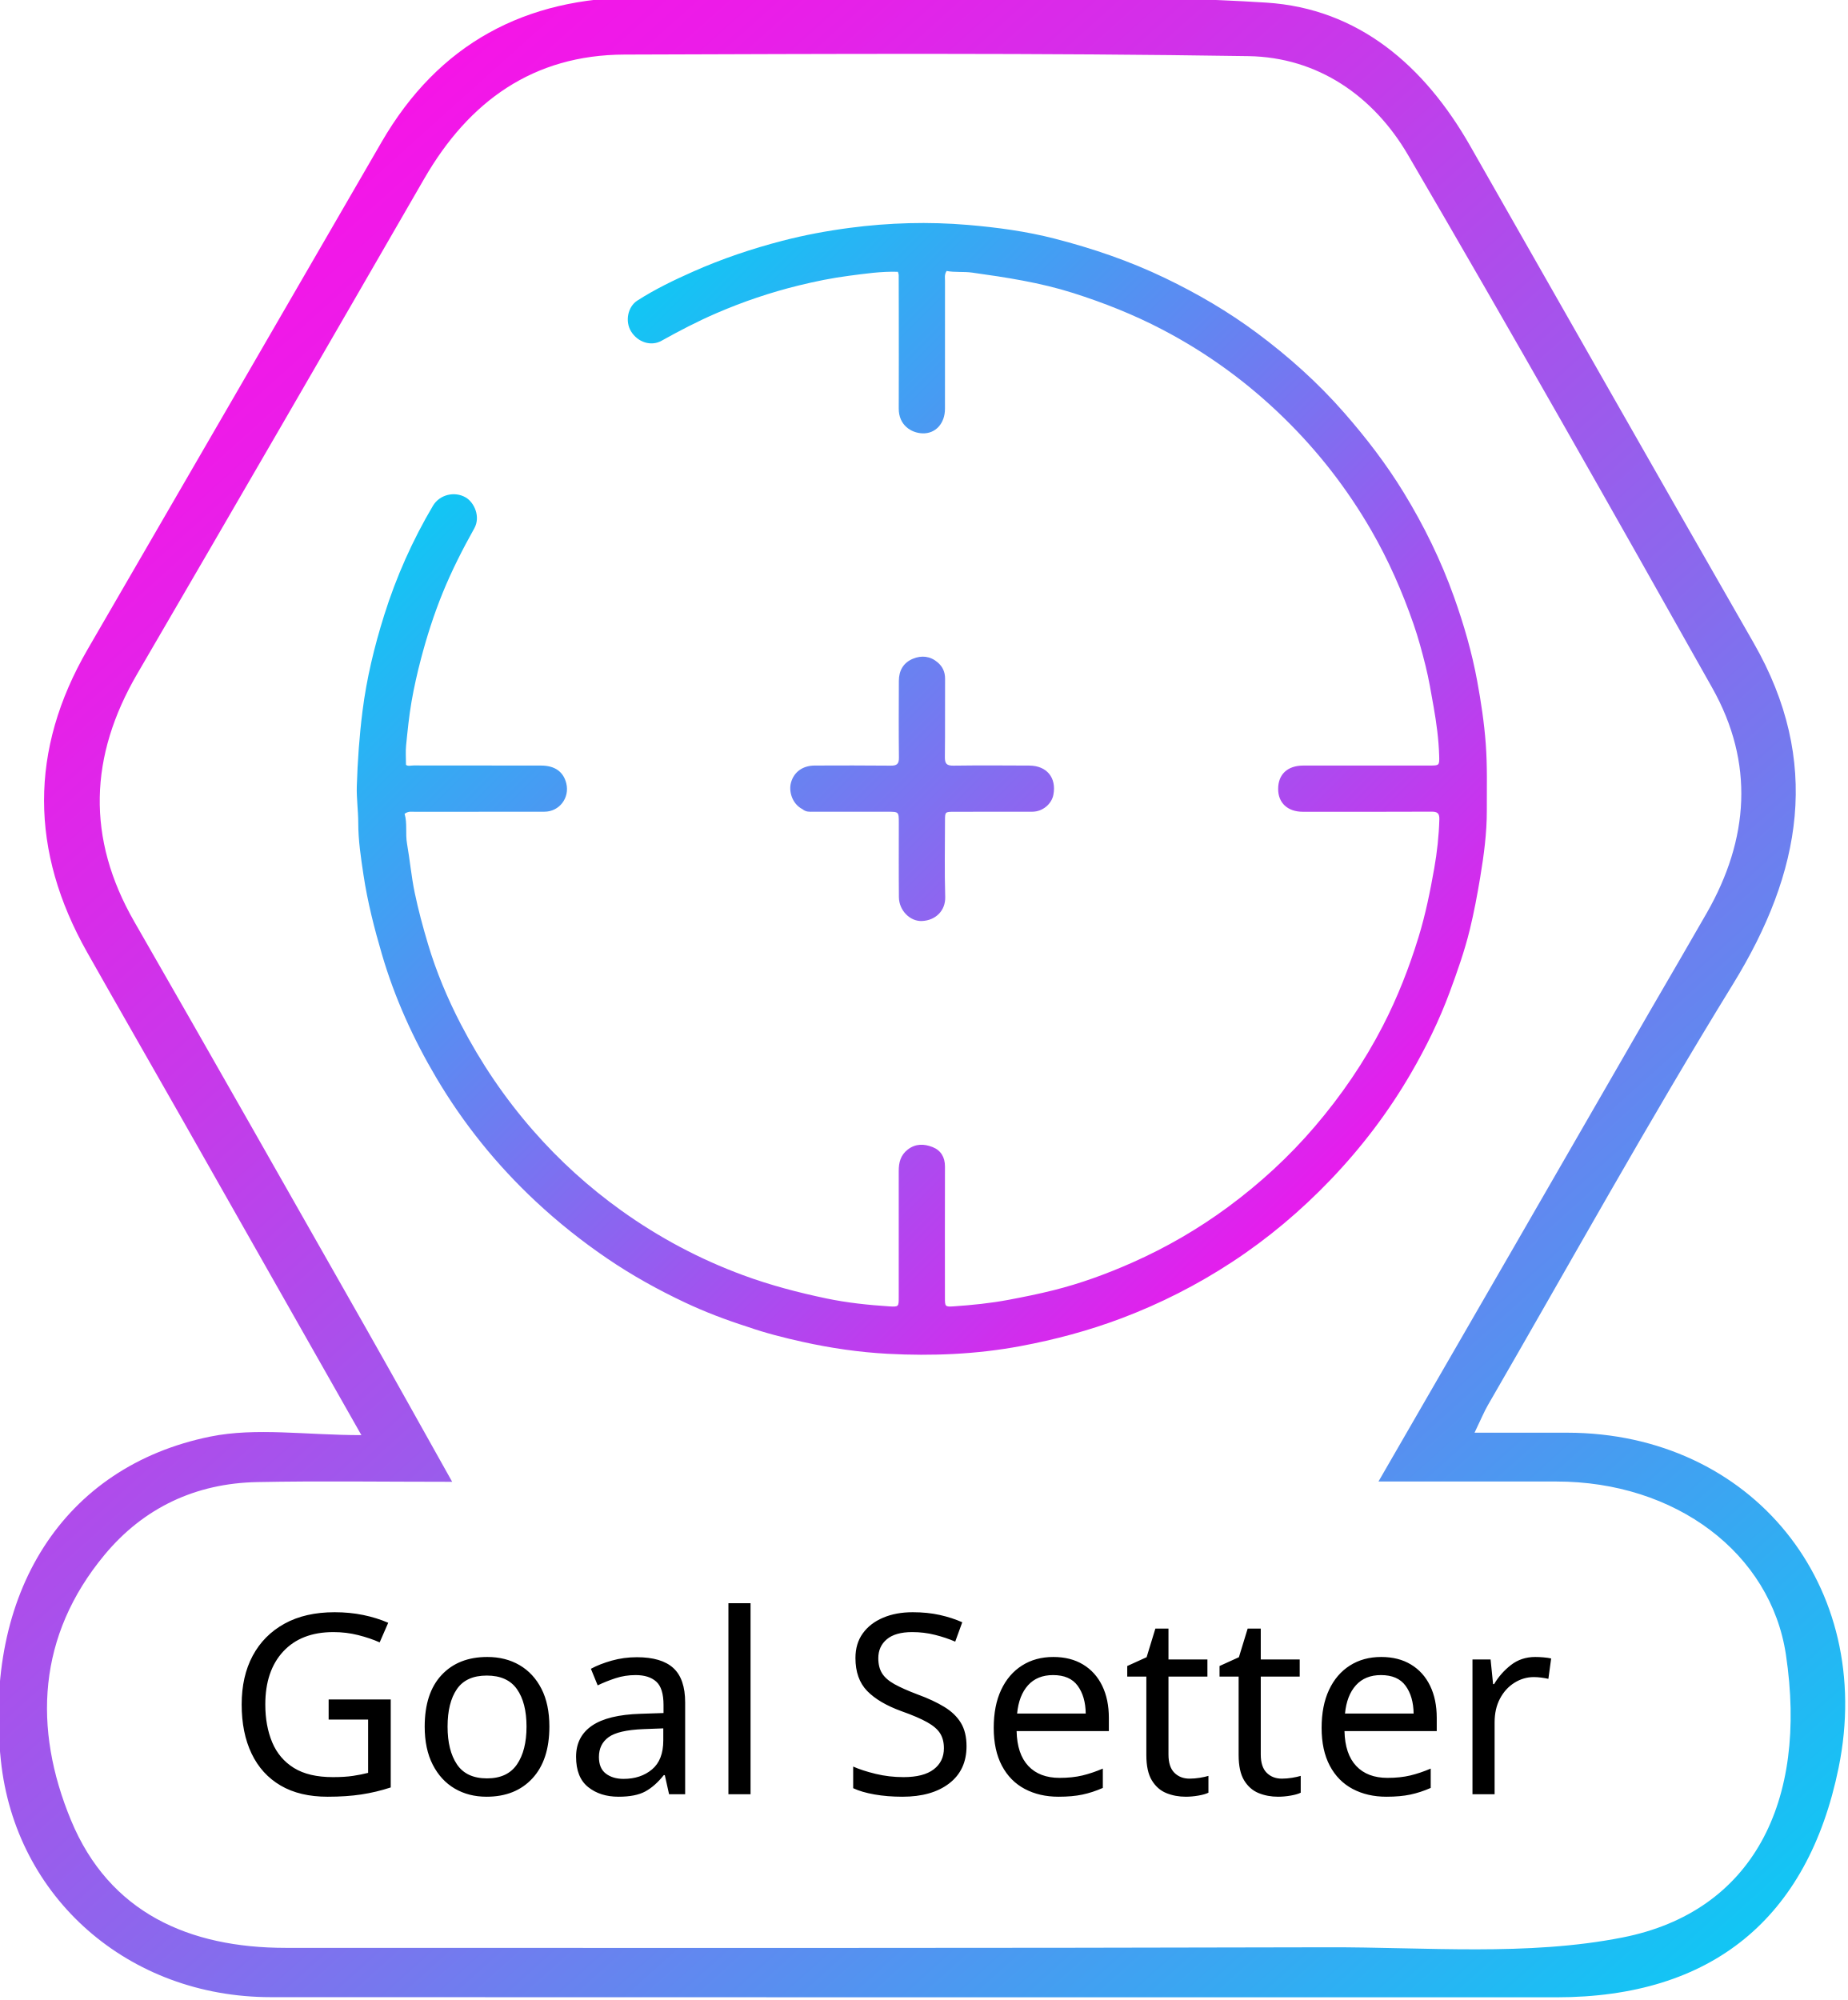
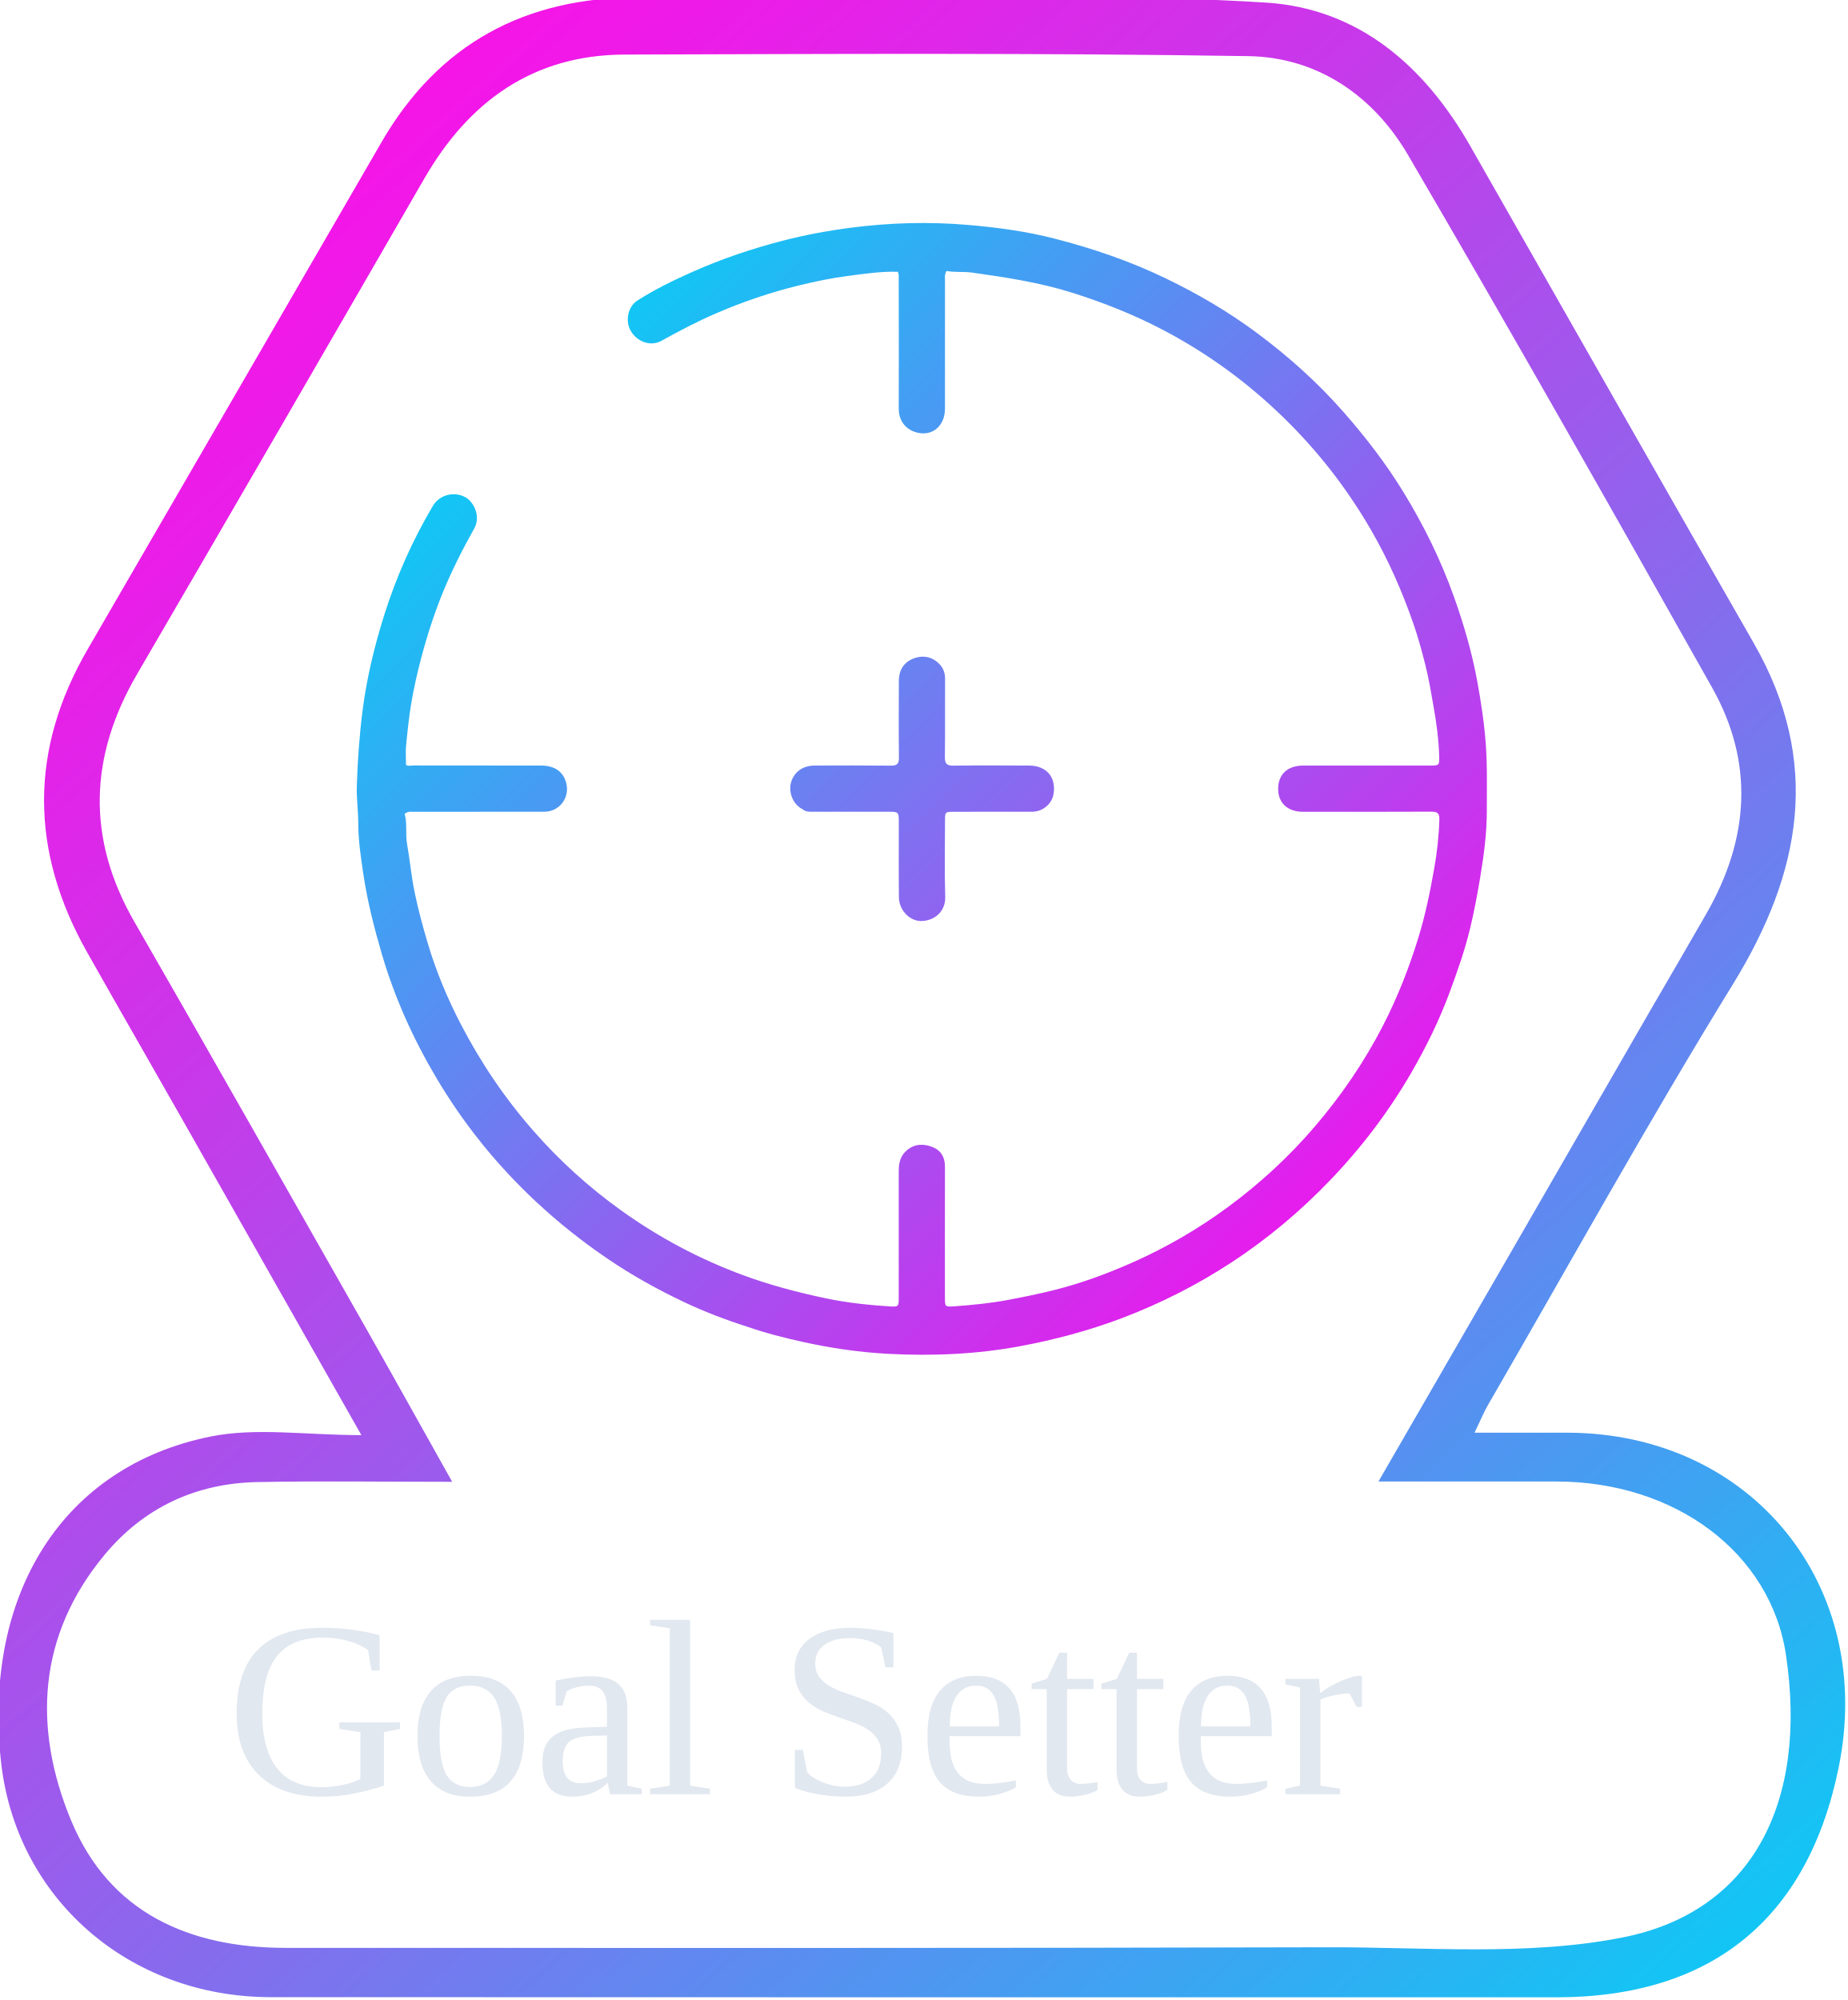
<svg xmlns="http://www.w3.org/2000/svg" version="1.1" id="Layer_1" x="0px" y="0px" viewBox="0 0 1197.19 1296" style="enable-background:new 0 0 1197.19 1296;" xml:space="preserve">
  <style type="text/css">
- 	.st0{font-family:'Helvetica-BoldOblique';}
+ 	.st0{fill:#e2e8f0;}
	.st1{font-size:162.888px;}
- 	.st2{letter-spacing:1;}
	.st3{fill:url(#SVGID_1_);}
	.st4{fill:url(#SVGID_2_);}
	.st5{fill:url(#SVGID_3_);}
</style>
  <text transform="matrix(1 0 0 1 146.6641 1162.655)" class="st0 st1 st2">Goal Setter</text>
  <g>
    <linearGradient id="SVGID_1_" gradientUnits="userSpaceOnUse" x1="1122.926" y1="1357.371" x2="61.632" y2="175.991">
      <stop offset="0" style="stop-color:#05D0F5" />
      <stop offset="0.183" style="stop-color:#3AA6F2" />
      <stop offset="0.481" style="stop-color:#8C67ED" />
      <stop offset="0.726" style="stop-color:#C739EA" />
      <stop offset="0.905" style="stop-color:#EC1CE8" />
      <stop offset="1" style="stop-color:#FA11E7" />
    </linearGradient>
    <path class="st3" d="M575.37-1.75C658.1-0.97,739.54-3.48,820.5,1.69c59.9,3.82,102.61,41.03,132.13,92.78   c61.24,107.39,122.25,214.91,183.74,322.15c44.08,76.89,31.25,148.55-13.43,221.15c-55.13,89.57-106.09,181.71-158.79,272.77   c-2.4,4.14-4.21,8.63-8.65,17.85c22.39,0,41.28-0.03,60.18,0c119.47,0.19,199.78,99.35,175.76,217.01   c-20.02,98.06-82.4,148.85-182.89,148.85c-277.68-0.01-555.37,0.01-833.05-0.09c-92.32-0.03-165.61-64.47-174.94-153.4   C-10.8,1032.55,40.75,950.3,136.3,930.9c29.71-6.03,61.67-0.94,97.88-0.94c-40.89-72.09-78.7-138.8-116.57-205.48   c-20.34-35.82-40.9-71.51-61.14-107.38c-36.98-65.51-37.62-130.98,0.37-196.44c63.53-109.49,126.96-219.04,190.4-328.57   C284.23,28.2,340.38-1.61,413.23-1.7C466.78-1.77,520.33-1.74,575.37-1.75z M1068.62,656.11c12.44-21.47,24.99-42.88,37.31-64.42   c27.44-47.98,30.98-97.27,3.59-145.97c-64.97-115.5-130.25-230.84-197.1-345.26C890,62.09,853.78,37.09,808.99,36.38   c-134.74-2.12-269.54-1.46-404.31-1.02c-59.06,0.19-100.77,30.17-129.77,80.42C213.15,222.83,151.22,329.77,88.99,436.54   c-31.17,53.47-33.1,106.56-1.91,160.8C137.31,684.7,186.97,772.39,236.76,860c18.16,31.97,36,64.12,56.25,100.21   c-45.46,0-85.96-0.63-126.44,0.18c-39.71,0.79-73.44,16.57-98.82,47.14c-43.47,52.37-46.47,112.3-21.73,172.01   c24.85,59.99,76.61,82.66,139.14,82.68c225.08,0.06,450.17,0.22,675.25-0.38c63.85-0.17,129.39,5.85,191.12-6.38   c84.35-16.71,120.02-87.91,105.77-183.11c-9.86-65.86-71.41-112.32-148.82-112.33c-36.85-0.01-73.71,0-115.24,0   C953.27,856.12,1010.48,757.11,1068.62,656.11z" />
  </g>
  <g>
    <g>
      <linearGradient id="SVGID_2_" gradientUnits="userSpaceOnUse" x1="316.56" y1="230.097" x2="889.933" y2="803.47">
        <stop offset="0" style="stop-color:#05D0F5" />
        <stop offset="1" style="stop-color:#F411EC" />
      </linearGradient>
      <path class="st4" d="M484.27,859.73c-14.08-4.51-27.54-9.63-40.55-15.77c-17.42-8.22-34.26-17.57-50.22-28.44    c-16.39-11.16-31.85-23.46-46.34-37c-25.32-23.65-46.87-50.4-64.47-80.16c-14.87-25.13-26.88-51.63-35.16-79.81    c-4.98-16.96-9.35-34.05-11.97-51.47c-1.68-11.16-3.41-22.43-3.41-33.83c-0.01-7.96-1.19-15.88-0.94-23.87    c0.5-16.22,1.65-32.37,3.68-48.49c2.67-21.27,7.69-41.99,14.09-62.34c7.8-24.78,18.32-48.44,31.58-70.82    c4.28-7.22,14.01-9.63,21.28-5.35c5.43,3.2,9.75,12.42,5.48,20.04c-7.6,13.56-14.63,27.42-20.5,41.84    c-5.68,13.97-10.26,28.3-14.09,42.9c-2.38,9.09-4.45,18.24-6.05,27.45c-1.63,9.39-2.57,18.92-3.53,28.41    c-0.4,3.99-0.07,8.04-0.07,12.58c1.16,1.07,3.22,0.42,5.07,0.42c27.48,0.05,54.96,0.02,82.43,0.06c8.97,0.01,14.52,4,16.38,11.54    c2.31,9.39-4.51,18.35-14.14,18.37c-27.97,0.06-55.93,0.01-83.9,0.06c-2.05,0.01-4.24-0.58-6.75,1.31    c1.87,6.12,0.42,12.76,1.59,19.39c1.85,10.51,2.78,21.17,4.96,31.66c2.34,11.26,5.34,22.33,8.62,33.32    c5.38,18.03,12.65,35.33,21.3,52.01c12.88,24.83,28.42,47.83,46.91,68.94c17.09,19.52,36.14,36.78,57.14,51.8    c24.33,17.41,50.54,31.39,78.71,41.79c17.67,6.53,35.77,11.28,54.1,15.12c13.45,2.82,27.17,4.26,40.9,5.15    c5.93,0.38,5.98,0.05,5.98-5.79c0.01-27.34,0.01-54.68,0-82.02c0-5.41,1.18-10.16,5.78-13.77c5.14-4.03,10.73-3.77,16.1-1.68    c5.38,2.09,8.1,6.56,8.08,12.65c-0.08,28.31-0.04,56.63-0.02,84.95c0,5.68,0.05,6.03,5.63,5.64c11.93-0.82,23.84-2.02,35.63-4.24    c9.68-1.83,19.33-3.77,28.89-6.16c17.63-4.39,34.64-10.61,51.22-17.96c21.99-9.75,42.71-21.75,62.08-36.04    c20.69-15.28,39.52-32.56,56.25-52.15c17.14-20.06,31.95-41.7,44.03-65.13c9.52-18.46,17.07-37.74,23.18-57.64    c4.48-14.58,7.49-29.45,10.13-44.38c1.86-10.48,3.03-21.16,3.34-31.88c0.11-3.93-1.27-5-5.05-4.98    c-27.8,0.13-55.61,0.08-83.41,0.07c-9.82,0-16-5.72-16-14.76c-0.01-9.49,6.06-15.18,16.3-15.19c27.32-0.02,54.63,0,81.95-0.01    c6.12,0,6.29-0.04,6.1-6.3c-0.32-10.7-1.76-21.3-3.62-31.83c-1.58-8.92-3.06-17.88-5.25-26.65c-2.27-9.08-4.71-18.13-7.79-27    c-7.3-21.01-16.19-41.28-27.32-60.55c-15.51-26.88-34.37-51.17-56.55-72.84c-23.46-22.93-49.71-42.09-78.78-57.29    c-18.53-9.69-37.88-17.38-57.84-23.72c-21.39-6.8-43.4-10.15-65.48-13.24c-5.55-0.78-11.27-0.04-16.55-1.06    c-1.55,2.4-1.05,4.41-1.05,6.31c-0.04,27.66-0.02,55.33-0.02,83c0,9.36-5.99,16.22-14.58,15.91c-7.3-0.26-15.42-5.32-15.37-16.07    c0.09-21.32,0.02-42.63,0.02-63.96c0-7.48,0-14.97-0.05-22.45c-0.01-0.76-0.35-1.52-0.52-2.21c-10.78-0.34-21.2,1.23-31.6,2.57    c-11.06,1.43-21.98,3.67-32.82,6.33c-18.25,4.49-35.99,10.5-53.23,17.95c-12.2,5.27-23.97,11.41-35.58,17.88    c-6.71,3.74-15.35,0.98-19.7-6.13c-3.97-6.47-2.17-15.94,4.1-19.96c11.49-7.36,23.74-13.28,36.2-18.8    c18.67-8.28,37.93-14.77,57.7-19.91c14.42-3.75,29.02-6.46,43.74-8.4c25.49-3.36,51.14-4.08,76.73-1.89    c18.84,1.61,37.68,4.15,56.02,8.87c24.6,6.32,48.58,14.5,71.58,25.56c20.94,10.07,40.9,21.72,59.49,35.55    c20.57,15.29,39.6,32.34,56.56,51.72c14.24,16.27,27.32,33.31,38.6,51.75c13.1,21.44,24.1,43.87,32.56,67.58    c6.38,17.87,11.65,36.06,15.06,54.66c2.45,13.33,4.49,26.78,5.51,40.39c1.09,14.48,0.66,28.93,0.7,43.39    c0.04,14.61-1.92,29.04-4.32,43.48c-1.89,11.34-4,22.6-6.72,33.74c-3.38,13.82-8.12,27.21-13.05,40.56    c-6.77,18.3-15.33,35.7-25.09,52.5c-14.55,25.06-31.96,47.97-52.03,68.93c-19.39,20.25-40.65,38.16-64.06,53.48    c-22.42,14.67-46.16,26.76-71.28,36.26c-21.4,8.09-43.37,13.95-65.77,18.13c-28.34,5.29-57.07,6.49-85.79,4.96    c-18.55-0.99-37.03-3.7-55.21-7.72C508.18,866.89,496.24,863.9,484.27,859.73z" />
      <linearGradient id="SVGID_3_" gradientUnits="userSpaceOnUse" x1="319.537" y1="233.007" x2="892.895" y2="806.365">
        <stop offset="0" style="stop-color:#05D0F5" />
        <stop offset="1" style="stop-color:#FA11EC" />
      </linearGradient>
      <path class="st5" d="M520.06,524.39c-6.94-3.56-9.04-11.83-7.49-17.3c1.96-6.95,7.65-10.99,15.4-11.02    c16.41-0.05,32.82-0.11,49.23,0.07c3.99,0.05,5.36-1.12,5.31-5.23c-0.2-16.58-0.11-33.17-0.05-49.76    c0.02-6.61,2.94-11.72,9.08-14.27c5.59-2.32,11.19-1.78,15.99,2.28c3.24,2.73,4.9,6.22,4.88,10.66    c-0.11,16.91,0.09,33.83-0.13,50.73c-0.05,4.24,1.12,5.64,5.47,5.59c16.41-0.22,32.82-0.15,49.23-0.05    c11.34,0.07,17.72,7.87,15.63,18.87c-1.16,6.12-7.05,11-13.59,11.03c-16.9,0.06-33.79,0.02-50.69,0.04    c-5.94,0.01-5.96,0.03-5.97,5.88c-0.01,16.42-0.36,32.86,0.14,49.27c0.27,8.96-6.28,15.25-15.03,15.64    c-7.84,0.35-14.9-6.95-14.98-15.4c-0.16-16.1-0.05-32.2-0.06-48.3c-0.01-7.11-0.02-7.11-7.28-7.11c-16.09,0.01-32.17,0.01-48.26,0    C524.62,526.02,522.29,526.26,520.06,524.39z" />
    </g>
  </g>
</svg>
